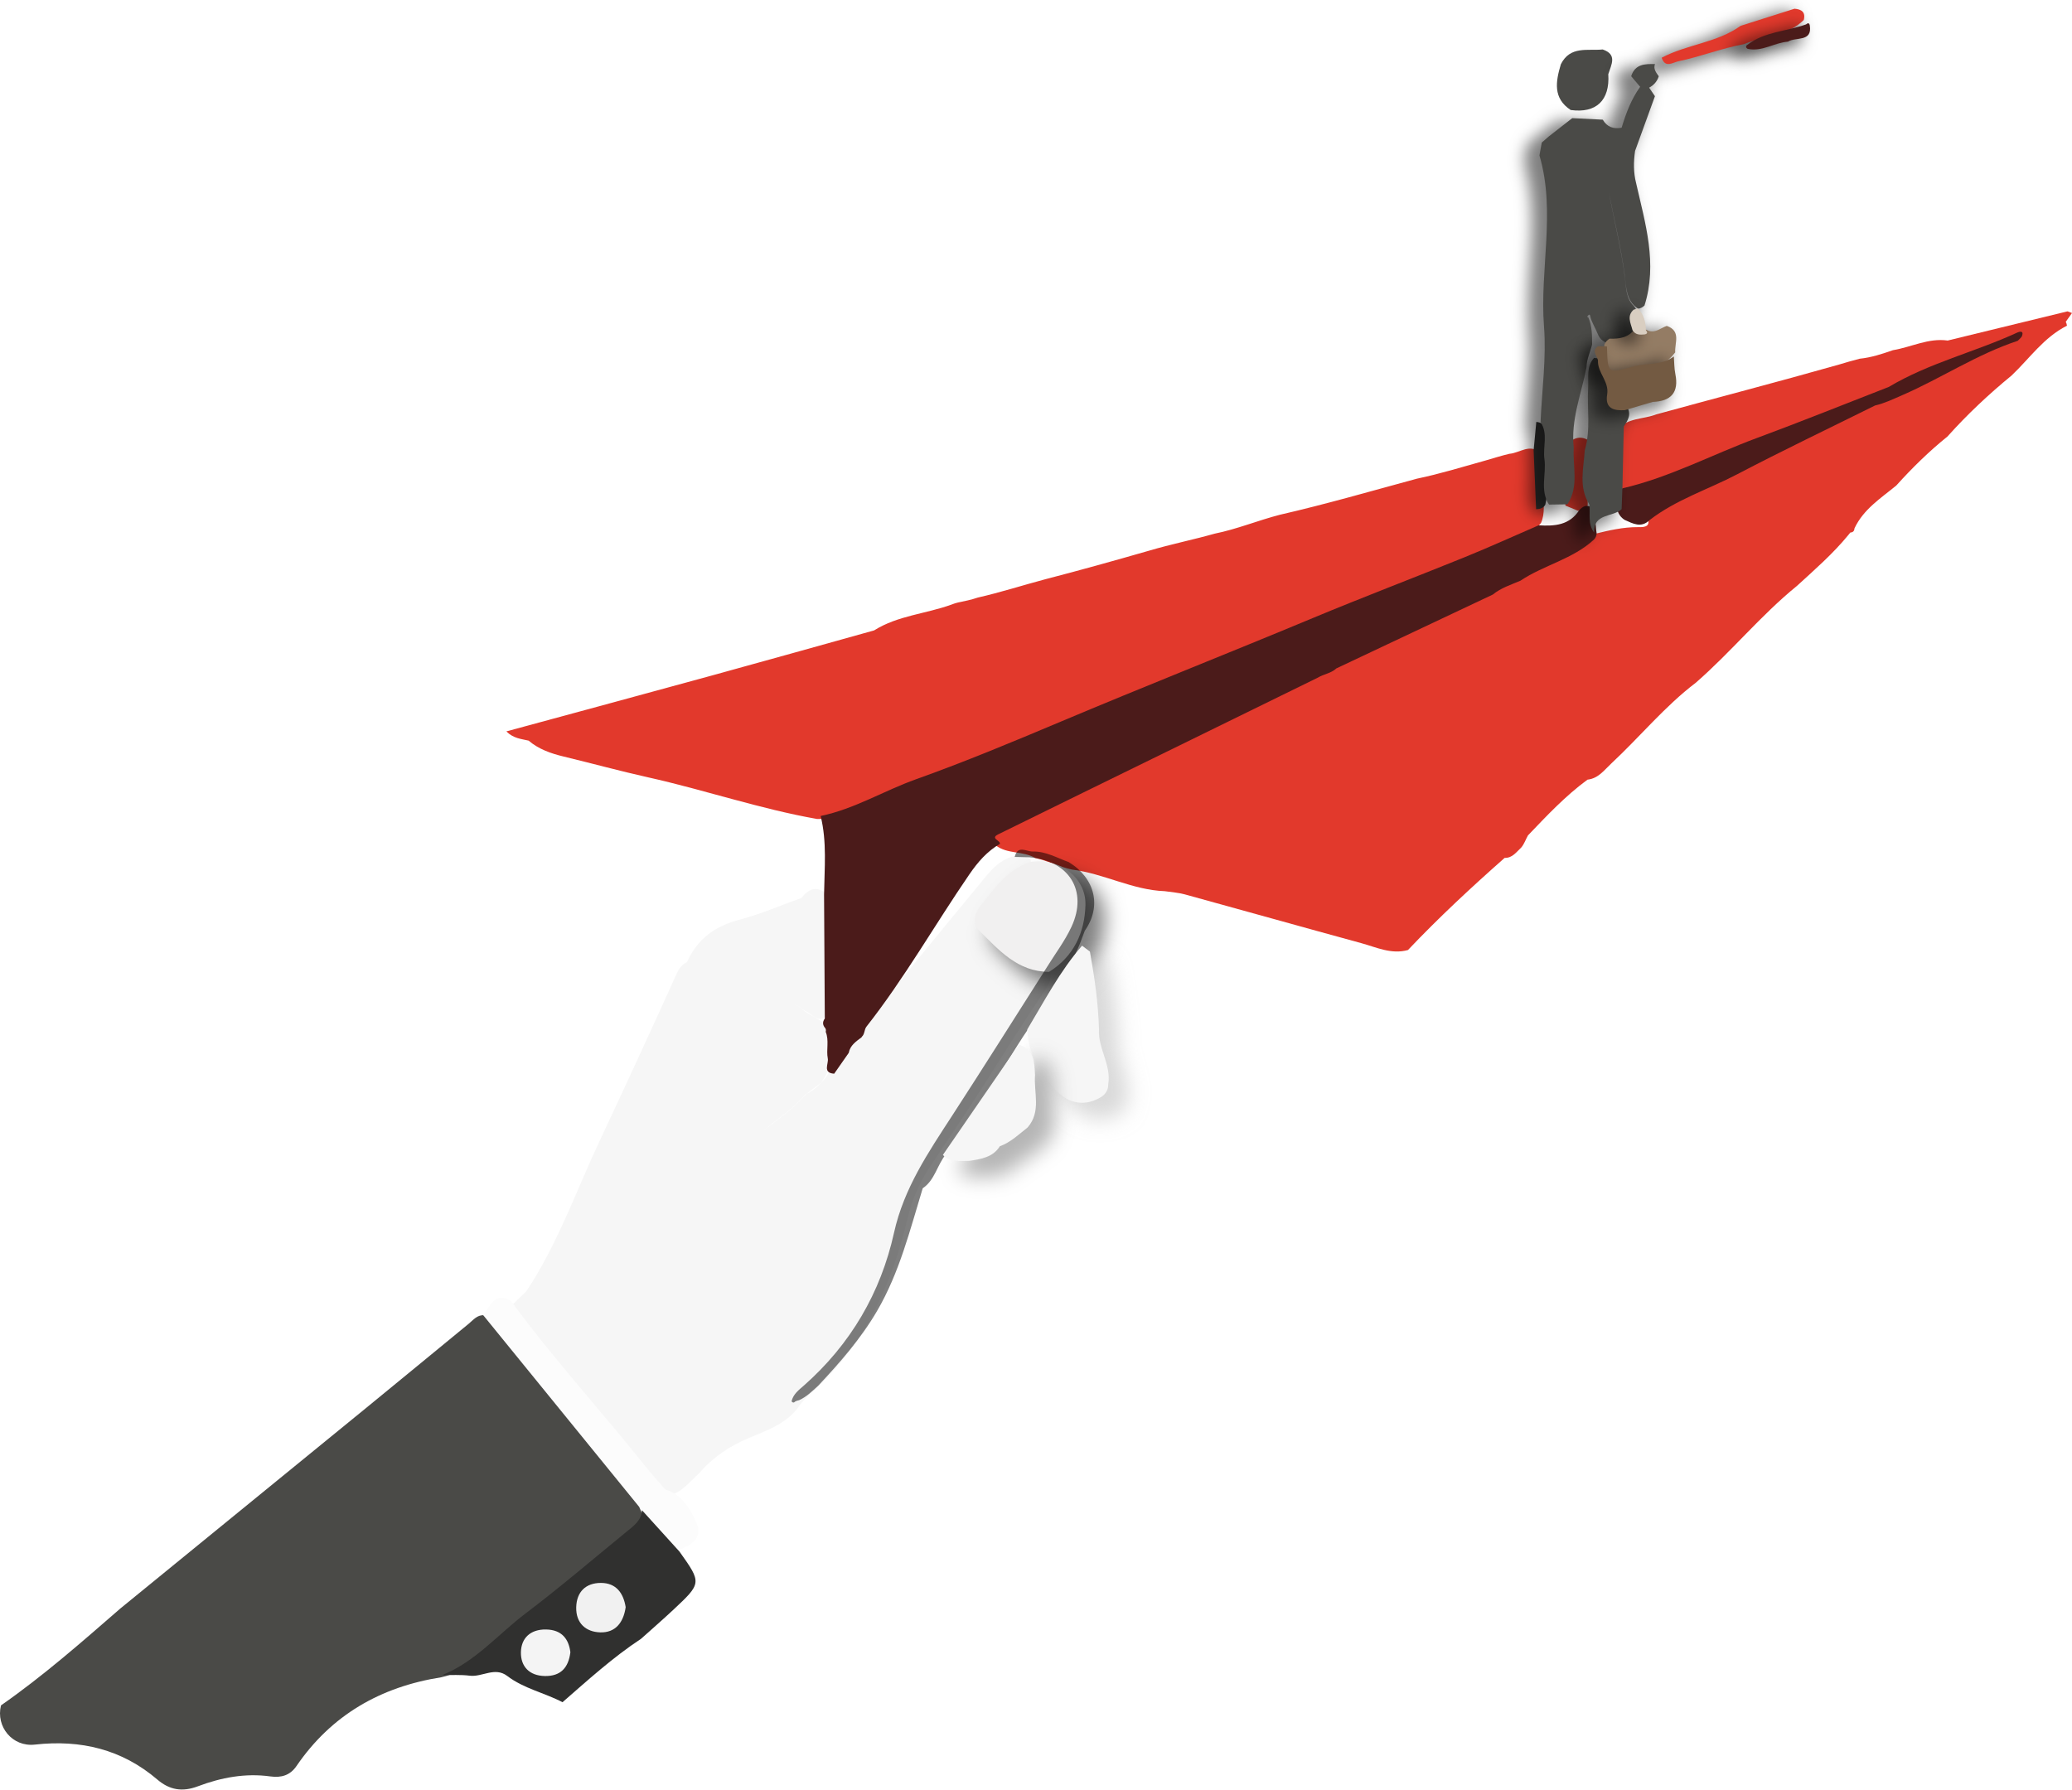
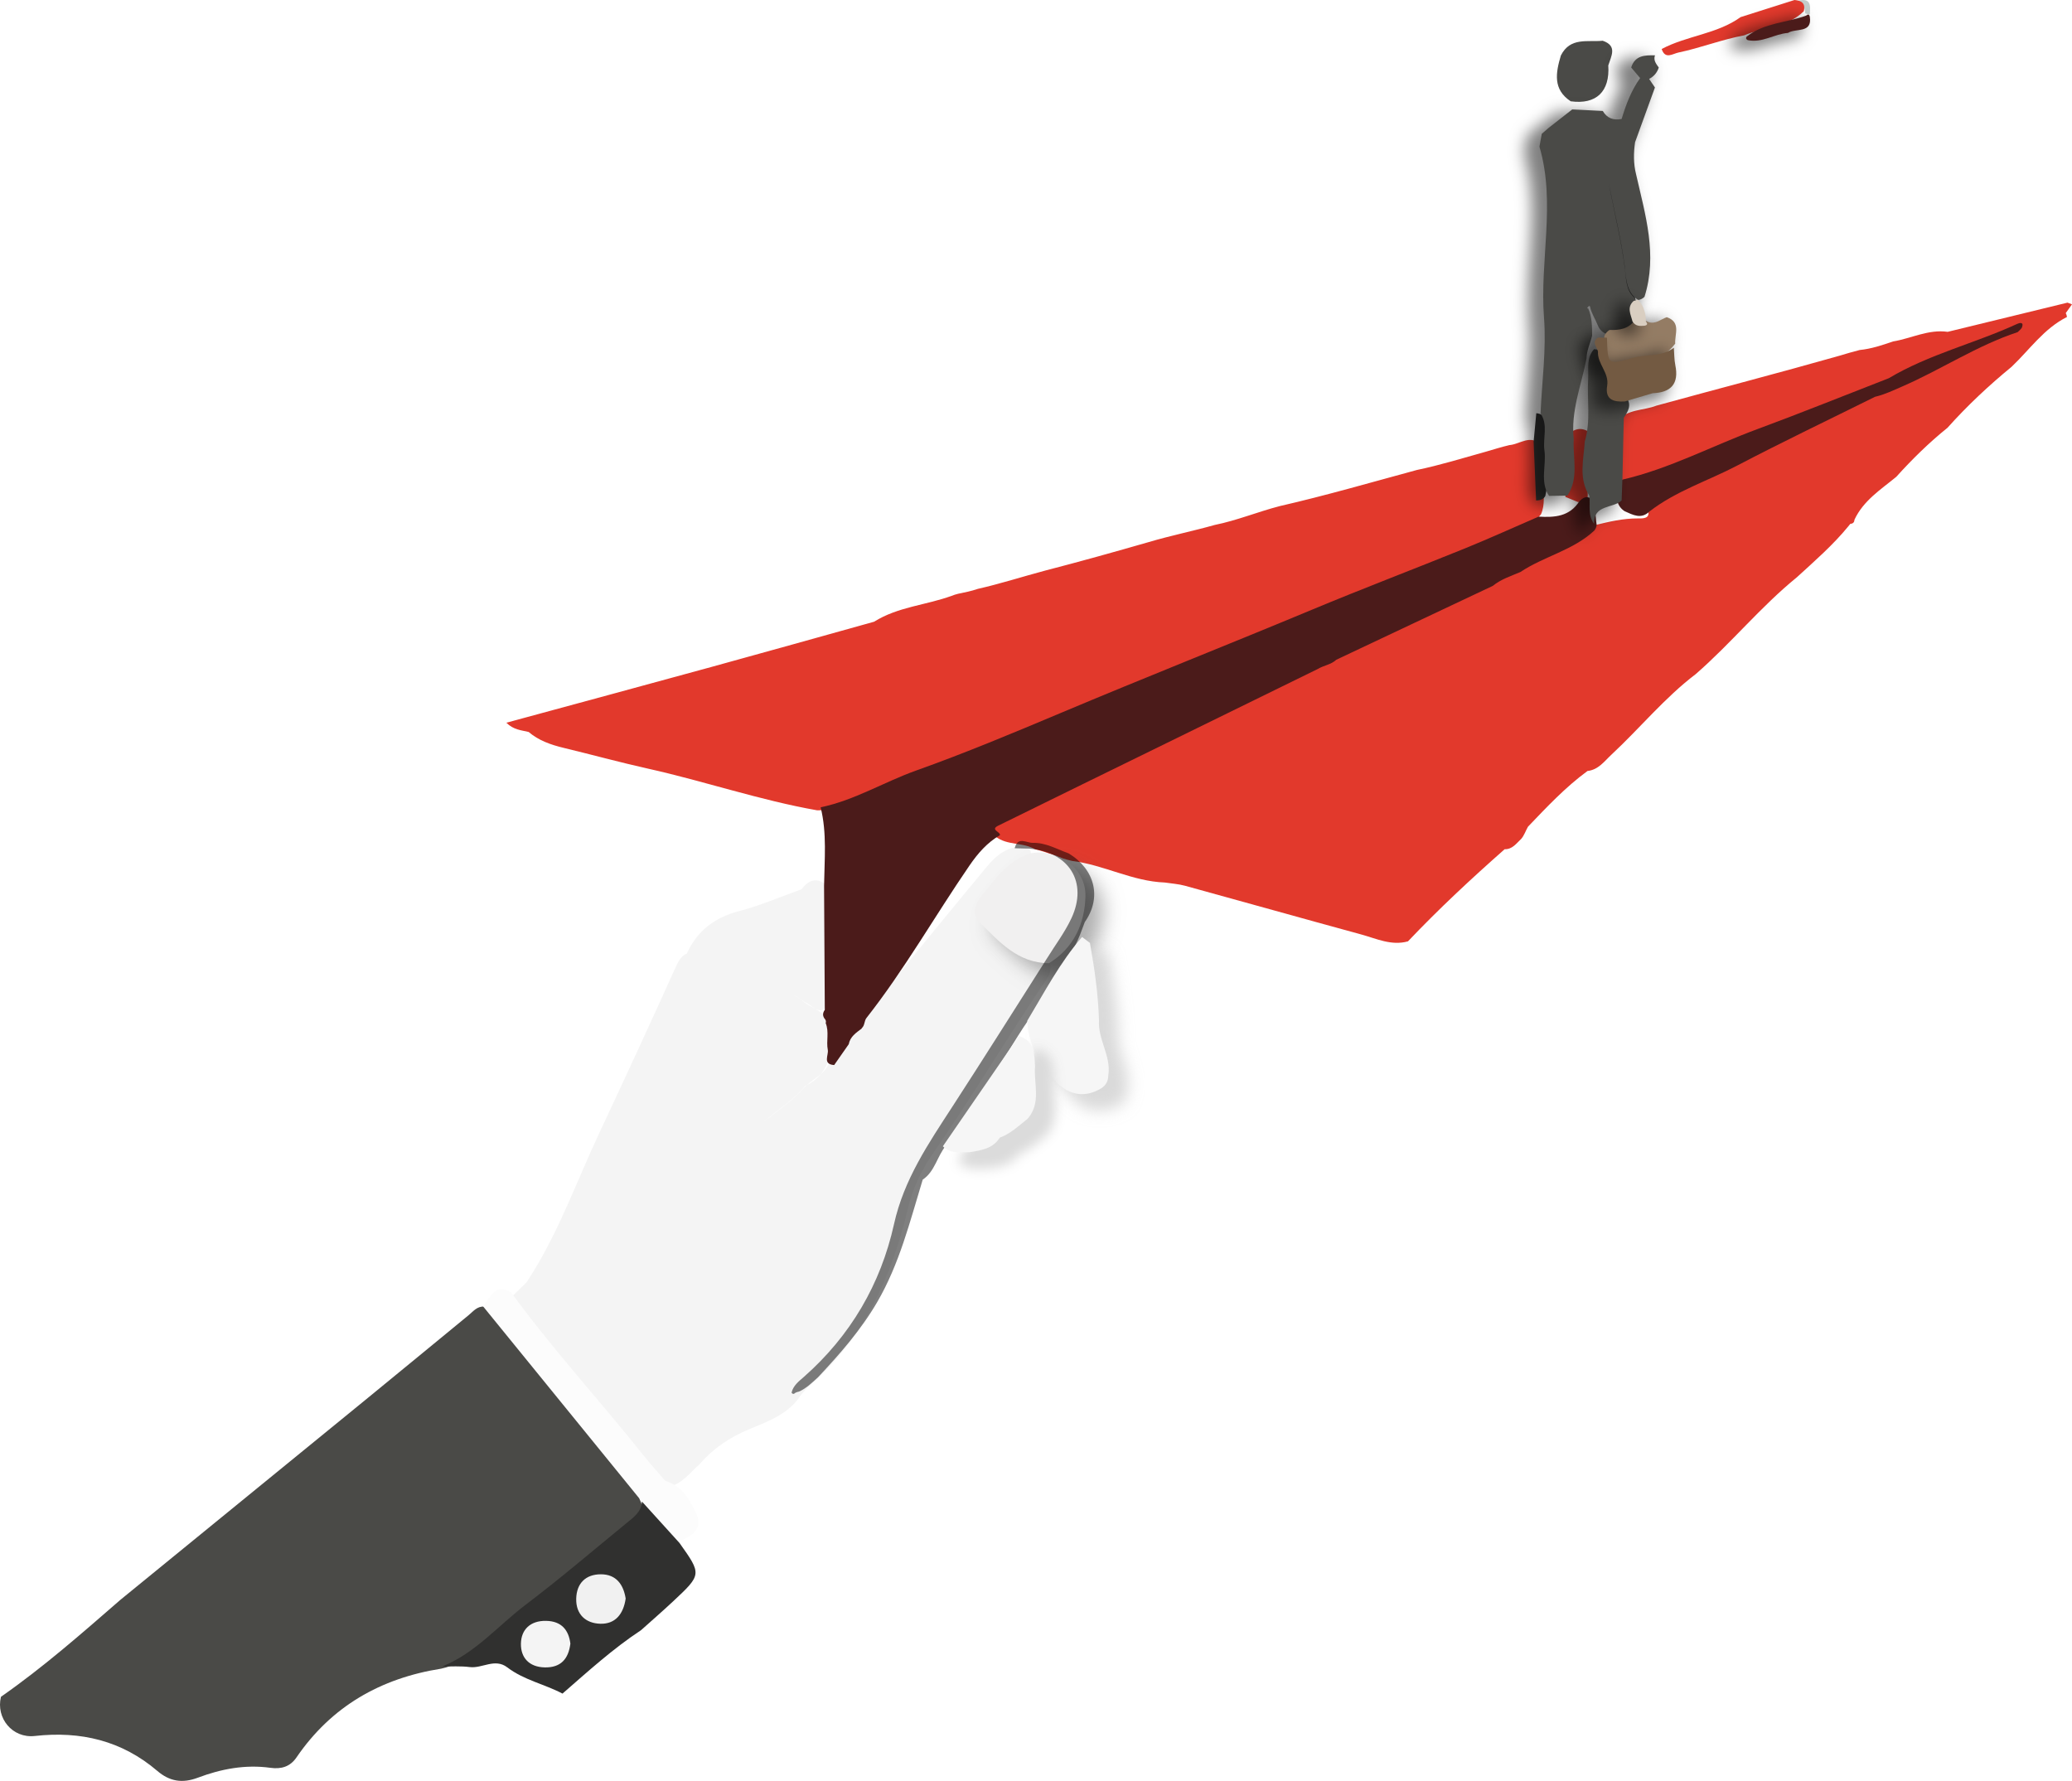
- <svg xmlns="http://www.w3.org/2000/svg" xmlns:xlink="http://www.w3.org/1999/xlink" width="712px" height="615px" viewBox="0 0 712 615" version="1.1">
+ <svg xmlns="http://www.w3.org/2000/svg" xmlns:xlink="http://www.w3.org/1999/xlink" width="712px" height="612px" viewBox="0 0 712 612" version="1.1">
  <defs>
-     <path d="M571,19.843 C579.653,15.22 589.987,14.743 598.135,8.878 C604.304,6.918 610.473,4.96 616.642,3 C619.049,3.187 620.516,4.145 619.831,6.867 C614.141,12.473 606.093,12.275 599.296,15.164 C591.638,16.58 584.365,19.467 576.756,21.055 C574.756,21.472 572.211,23.522 571,19.843" id="path-1" />
-     <filter x="-34.2%" y="-54.8%" width="151.5%" height="231.0%" filterUnits="objectBoundingBox" id="filter-2">
+     <path d="M620.614,5.378 C621.286,4.785 621.728,4.875 621.902,5.753 C622.824,11.57 617.021,9.595 614.406,11.312 C609.689,11.667 605.557,14.844 600.547,13.785 C600.084,13.508 599.915,13.214 600.04,12.902 C600.167,12.581 600.304,12.42 600.449,12.42 C606.268,7.85 613.932,7.821 620.614,5.378 Z" id="path-1" />
+     <filter x="-77.0%" y="-116.8%" width="215.7%" height="377.8%" filterUnits="objectBoundingBox" id="filter-2">
      <feMorphology radius="1" operator="dilate" in="SourceAlpha" result="shadowSpreadOuter1" />
      <feOffset dx="-4" dy="2" in="shadowSpreadOuter1" result="shadowOffsetOuter1" />
      <feGaussianBlur stdDeviation="2.5" in="shadowOffsetOuter1" result="shadowBlurOuter1" />
      <feColorMatrix values="0 0 0 0 0   0 0 0 0 0   0 0 0 0 0  0 0 0 0.5 0" type="matrix" in="shadowBlurOuter1" />
    </filter>
-     <path d="M600.449,15.42 C606.268,10.85 613.932,10.821 620.614,8.378 C621.286,7.785 621.728,7.875 621.902,8.753 C622.824,14.57 617.021,12.595 614.406,14.312 C609.689,14.667 605.557,17.844 600.547,16.785 C600.084,16.508 599.915,16.214 600.04,15.902 C600.167,15.581 600.304,15.42 600.449,15.42" id="path-3" />
-     <filter x="-77.0%" y="-116.8%" width="215.7%" height="377.8%" filterUnits="objectBoundingBox" id="filter-4">
+     <path d="M360.482,331 C349.707,330.989 343.193,323.486 336.454,316.759 C334.134,314.446 334.784,310.921 337.037,308.145 C341.922,302.126 346.342,295.58 354.33,293.18 C364.007,291.8 373.237,298.527 372.995,308.042 C372.754,317.43 368.997,325.736 360.482,331" id="path-3" />
+     <filter x="-19.7%" y="-22.4%" width="171.1%" height="171.1%" filterUnits="objectBoundingBox" id="filter-4">
+       <feOffset dx="6" dy="5" in="SourceAlpha" result="shadowOffsetOuter1" />
+       <feGaussianBlur stdDeviation="3.5" in="shadowOffsetOuter1" result="shadowBlurOuter1" />
+       <feColorMatrix values="0 0 0 0 0.373   0 0 0 0 0.373   0 0 0 0 0.373  0 0 0 0.5 0" type="matrix" in="shadowBlurOuter1" />
+     </filter>
+     <path d="M371.834,322 C372.736,322.678 373.636,323.356 374.538,324.036 C376.104,332.851 377.391,341.699 377.648,350.676 C377.222,357.261 381.932,362.944 380.833,369.65 C380.812,371.922 379.64,373.404 377.736,374.384 C371.887,377.568 366.515,375.774 362.531,371.391 C357.356,365.698 353.314,359.04 353,350.787 C358.922,340.947 364.25,330.7 371.834,322 Z" id="path-5" />
+     <filter x="-21.4%" y="-13.6%" width="185.7%" height="145.1%" filterUnits="objectBoundingBox" id="filter-6">
+       <feMorphology radius="0.5" operator="dilate" in="SourceAlpha" result="shadowSpreadOuter1" />
+       <feOffset dx="6" dy="5" in="shadowSpreadOuter1" result="shadowOffsetOuter1" />
+       <feGaussianBlur stdDeviation="2.5" in="shadowOffsetOuter1" result="shadowBlurOuter1" />
+       <feColorMatrix values="0 0 0 0 0.708   0 0 0 0 0.708   0 0 0 0 0.708  0 0 0 0.5 0" type="matrix" in="shadowBlurOuter1" />
+     </filter>
+     <path d="M350.099,356 C355.514,357.726 355.446,362.171 355.669,366.481 C355.193,372.514 357.866,378.965 353.151,384.442 C350.124,386.837 347.332,389.555 343.571,390.938 C341.18,394.764 337.122,395.321 333.094,395.952 C329.906,395.931 326.562,396.545 324,393.919 C332.7,381.279 341.399,368.639 350.099,356 Z" id="path-7" />
+     <filter x="-17.2%" y="-14.1%" width="168.7%" height="152.9%" filterUnits="objectBoundingBox" id="filter-8">
+       <feMorphology radius="0.5" operator="dilate" in="SourceAlpha" result="shadowSpreadOuter1" />
+       <feOffset dx="6" dy="5" in="shadowSpreadOuter1" result="shadowOffsetOuter1" />
+       <feGaussianBlur stdDeviation="2" in="shadowOffsetOuter1" result="shadowBlurOuter1" />
+       <feColorMatrix values="0 0 0 0 0.857   0 0 0 0 0.857   0 0 0 0 0.857  0 0 0 1 0" type="matrix" in="shadowBlurOuter1" />
+     </filter>
+     <path d="M547.761,120.001 C552.948,120.299 553.005,124.958 554.022,128.254 C555.053,131.588 555.926,134.693 558.971,136.692 C560.742,139.289 559.424,141.431 557.978,143.553 C557.827,150.37 557.675,157.188 557.526,164.004 C557.433,166.665 557.339,169.328 557.244,171.99 C554.209,174.808 547.572,173.288 547.769,180 C545.56,177.073 546.485,173.613 546.163,170.366 C542.361,164.429 544.193,158.011 544.57,151.713 C546.704,144.669 545.306,137.424 545.732,130.281 C545.941,126.763 545.045,123.011 547.761,120.001 Z M568.699,19.01 C568.076,20.746 569.121,21.953 570,23.21 C569.433,24.976 568.318,26.274 566.686,27.125 L568.686,30.062 L568.686,30.062 L565.272,39.462 L561.858,48.864 C561.327,52.559 561.286,56.24 562.204,59.889 C565.352,73.775 569.645,87.581 565.096,101.996 C564.496,102.606 563.752,102.975 562.909,103.098 C558.638,100.296 558.812,95.476 558.268,91.318 C557.02,81.766 554.65,72.472 552.857,63.048 C554.66,72.983 557.2,82.763 558.416,92.831 C558.799,95.999 558.754,99.648 561.482,102.185 C563.659,104.949 562.787,108.074 562.543,111.134 C560.731,115.365 557.225,115.701 553.357,115.22 C551.38,114.764 549.815,113.768 549.044,111.779 C548.216,109.649 546.864,107.732 546.399,105.43 C546.193,104.416 544.838,106.486 545.707,105.905 C547.086,108.909 547.092,112.12 547.107,115.341 C546.473,117.959 545.219,120.414 545.18,123.186 C543.407,132.382 539.715,141.257 540.789,150.914 C540.381,157.422 542.663,164.235 538.606,170.315 C536.501,170.345 534.396,170.377 532.292,170.409 C529.059,165.47 531.443,159.956 530.712,154.761 C530.116,150.547 532.072,146.06 529.377,142.071 C529.85,131.095 531.404,120.032 530.563,109.16 C529.045,89.569 534.692,69.824 529,50.404 L529.802,45.99 C530.596,45.299 531.389,44.608 532.183,43.918 C534.875,41.813 537.57,39.709 540.265,37.606 C543.764,37.779 547.262,37.954 550.759,38.128 C552.237,40.679 554.475,41.408 557.236,40.892 L557.236,40.892 C558.738,35.92 560.55,31.091 563.594,26.829 L563.595,26.83 C562.571,25.62 561.547,24.411 560.525,23.198 C561.838,18.993 565.245,18.952 568.699,19.01 Z" id="path-9" />
+     <filter x="-40.4%" y="-6.5%" width="160.7%" height="118.1%" filterUnits="objectBoundingBox" id="filter-10">
      <feMorphology radius="1" operator="dilate" in="SourceAlpha" result="shadowSpreadOuter1" />
      <feOffset dx="-4" dy="2" in="shadowSpreadOuter1" result="shadowOffsetOuter1" />
      <feGaussianBlur stdDeviation="2.5" in="shadowOffsetOuter1" result="shadowBlurOuter1" />
      <feColorMatrix values="0 0 0 0 0   0 0 0 0 0   0 0 0 0 0  0 0 0 0.5 0" type="matrix" in="shadowBlurOuter1" />
    </filter>
-     <path d="M360.482,334 C349.707,333.989 343.193,326.486 336.454,319.759 C334.134,317.446 334.784,313.921 337.037,311.145 C341.922,305.126 346.342,298.58 354.33,296.18 C364.007,294.8 373.237,301.527 372.995,311.042 C372.754,320.43 368.997,328.736 360.482,334" id="path-5" />
-     <filter x="-23.7%" y="-26.3%" width="178.9%" height="178.5%" filterUnits="objectBoundingBox" id="filter-6">
-       <feMorphology radius="0.5" operator="dilate" in="SourceAlpha" result="shadowSpreadOuter1" />
-       <feOffset dx="6" dy="5" in="shadowSpreadOuter1" result="shadowOffsetOuter1" />
-       <feGaussianBlur stdDeviation="3.5" in="shadowOffsetOuter1" result="shadowBlurOuter1" />
-       <feColorMatrix values="0 0 0 0 0   0 0 0 0 0   0 0 0 0 0  0 0 0 0.5 0" type="matrix" in="shadowBlurOuter1" />
-     </filter>
-     <path d="M371.834,325 C372.736,325.678 373.636,326.356 374.538,327.036 C376.104,335.851 377.391,344.699 377.648,353.676 C377.222,360.261 381.932,365.944 380.833,372.65 C380.812,374.922 379.64,376.404 377.736,377.384 C371.887,380.568 366.515,378.774 362.531,374.391 C357.356,368.698 353.314,362.04 353,353.787 C358.922,343.947 364.25,333.7 371.834,325 Z" id="path-7" />
-     <filter x="-32.1%" y="-19.2%" width="207.1%" height="156.2%" filterUnits="objectBoundingBox" id="filter-8">
-       <feMorphology radius="0.5" operator="dilate" in="SourceAlpha" result="shadowSpreadOuter1" />
-       <feOffset dx="6" dy="5" in="shadowSpreadOuter1" result="shadowOffsetOuter1" />
-       <feGaussianBlur stdDeviation="3.5" in="shadowOffsetOuter1" result="shadowBlurOuter1" />
-       <feColorMatrix values="0 0 0 0 0.708   0 0 0 0 0.708   0 0 0 0 0.708  0 0 0 0.5 0" type="matrix" in="shadowBlurOuter1" />
-     </filter>
-     <path d="M350.099,359 C355.514,360.726 355.446,365.171 355.669,369.481 C355.193,375.514 357.866,381.965 353.151,387.442 C350.124,389.837 347.332,392.555 343.571,393.938 C341.18,397.764 337.122,398.321 333.094,398.952 C329.906,398.931 326.562,399.545 324,396.919 C332.7,384.279 341.399,371.639 350.099,359 Z" id="path-9" />
-     <filter x="-29.0%" y="-25.4%" width="194.6%" height="175.4%" filterUnits="objectBoundingBox" id="filter-10">
-       <feMorphology radius="0.5" operator="dilate" in="SourceAlpha" result="shadowSpreadOuter1" />
-       <feOffset dx="6" dy="5" in="shadowSpreadOuter1" result="shadowOffsetOuter1" />
-       <feGaussianBlur stdDeviation="3.5" in="shadowOffsetOuter1" result="shadowBlurOuter1" />
-       <feColorMatrix values="0 0 0 0 0.71   0 0 0 0 0.71   0 0 0 0 0.71  0 0 0 1 0" type="matrix" in="shadowBlurOuter1" />
-     </filter>
-     <path d="M547.761,123.001 C552.948,123.299 553.005,127.958 554.022,131.254 C555.053,134.588 555.926,137.693 558.971,139.692 C560.742,142.289 559.424,144.431 557.978,146.553 C557.827,153.37 557.675,160.188 557.526,167.004 C557.433,169.665 557.339,172.328 557.244,174.99 C554.209,177.808 547.572,176.288 547.769,183 C545.56,180.073 546.485,176.613 546.163,173.366 C542.361,167.429 544.193,161.011 544.57,154.713 C546.704,147.669 545.306,140.424 545.732,133.281 C545.941,129.763 545.045,126.011 547.761,123.001 Z M568.699,22.01 C568.076,23.746 569.121,24.953 570,26.21 C569.433,27.976 568.318,29.274 566.686,30.125 L568.686,33.062 L568.686,33.062 L565.272,42.462 L561.858,51.864 C561.327,55.559 561.286,59.24 562.204,62.889 C565.352,76.775 569.645,90.581 565.096,104.996 C564.496,105.606 563.752,105.975 562.909,106.098 C558.638,103.296 558.812,98.476 558.268,94.318 C557.02,84.766 554.65,75.472 552.857,66.048 C554.66,75.983 557.2,85.763 558.416,95.831 C558.799,98.999 558.754,102.648 561.482,105.185 C563.659,107.949 562.787,111.074 562.543,114.134 C560.731,118.365 557.225,118.701 553.357,118.22 C551.38,117.764 549.815,116.768 549.044,114.779 C548.216,112.649 546.864,110.732 546.399,108.43 C546.193,107.416 544.838,109.486 545.707,108.905 C547.086,111.909 547.092,115.12 547.107,118.341 C546.473,120.959 545.219,123.414 545.18,126.186 C543.407,135.382 539.715,144.257 540.789,153.914 C540.381,160.422 542.663,167.235 538.606,173.315 C536.501,173.345 534.396,173.377 532.292,173.409 C529.059,168.47 531.443,162.956 530.712,157.761 C530.116,153.547 532.072,149.06 529.377,145.071 C529.85,134.095 531.404,123.032 530.563,112.16 C529.045,92.569 534.692,72.824 529,53.404 L529.802,48.99 C530.596,48.299 531.389,47.608 532.183,46.918 C534.875,44.813 537.57,42.709 540.265,40.606 C543.764,40.779 547.262,40.954 550.759,41.128 C552.237,43.679 554.475,44.408 557.236,43.892 L557.236,43.892 C558.738,38.92 560.55,34.091 563.594,29.829 L563.595,29.83 C562.571,28.62 561.547,27.411 560.525,26.198 C561.838,21.993 565.245,21.952 568.699,22.01 Z" id="path-11" />
-     <filter x="-40.4%" y="-6.5%" width="160.7%" height="118.1%" filterUnits="objectBoundingBox" id="filter-12">
+     <path d="M572.757,109 C577.747,110.74 575.434,114.834 575.644,118.115 C570.259,125.282 561.891,124.813 554.626,124.998 C549.863,125.119 551.074,119.186 551.312,115.388 C551.704,114.55 552.291,113.884 553.069,113.39 C556.472,113.501 559.663,113.058 561.823,109.95 C563.46,109.702 565.028,109.903 566.502,110.697 C568.948,111.485 570.709,109.699 572.757,109" id="path-11" />
+     <filter x="-65.9%" y="-66.2%" width="199.8%" height="256.8%" filterUnits="objectBoundingBox" id="filter-12">
      <feMorphology radius="1" operator="dilate" in="SourceAlpha" result="shadowSpreadOuter1" />
      <feOffset dx="-4" dy="2" in="shadowSpreadOuter1" result="shadowOffsetOuter1" />
      <feGaussianBlur stdDeviation="2.5" in="shadowOffsetOuter1" result="shadowBlurOuter1" />
      <feColorMatrix values="0 0 0 0 0   0 0 0 0 0   0 0 0 0 0  0 0 0 0.5 0" type="matrix" in="shadowBlurOuter1" />
    </filter>
-     <path d="M572.757,112 C577.747,113.74 575.434,117.834 575.644,121.115 C570.259,128.282 561.891,127.813 554.626,127.998 C549.863,128.119 551.074,122.186 551.312,118.388 C551.704,117.55 552.291,116.884 553.069,116.39 C556.472,116.501 559.663,116.058 561.823,112.95 C563.46,112.702 565.028,112.903 566.502,113.697 C568.948,114.485 570.709,112.699 572.757,112" id="path-13" />
-     <filter x="-65.9%" y="-66.2%" width="199.8%" height="256.8%" filterUnits="objectBoundingBox" id="filter-14">
+     <path d="M565.149,111.929 C563.549,112.079 561.974,112.146 560.976,110.463 C560.387,108.057 558.901,105.591 561.409,103.387 L561.384,103.418 C561.874,103.28 562.361,103.141 562.851,103 C564.878,105.072 565.523,107.679 565.586,110.514 C566.258,111.255 566.111,111.727 565.149,111.929" id="path-13" />
+     <filter x="-274.9%" y="-119.4%" width="516.8%" height="380.3%" filterUnits="objectBoundingBox" id="filter-14">
      <feMorphology radius="1" operator="dilate" in="SourceAlpha" result="shadowSpreadOuter1" />
      <feOffset dx="-4" dy="2" in="shadowSpreadOuter1" result="shadowOffsetOuter1" />
      <feGaussianBlur stdDeviation="2.5" in="shadowOffsetOuter1" result="shadowBlurOuter1" />
      <feColorMatrix values="0 0 0 0 0   0 0 0 0 0   0 0 0 0 0  0 0 0 0.5 0" type="matrix" in="shadowBlurOuter1" />
    </filter>
-     <path d="M565.149,114.929 C563.549,115.079 561.974,115.146 560.976,113.463 C560.387,111.057 558.901,108.591 561.409,106.387 L561.384,106.418 C561.874,106.28 562.361,106.141 562.851,106 C564.878,108.072 565.523,110.679 565.586,113.514 C566.258,114.255 566.111,114.727 565.149,114.929" id="path-15" />
-     <filter x="-274.9%" y="-119.4%" width="516.8%" height="380.3%" filterUnits="objectBoundingBox" id="filter-16">
-       <feMorphology radius="1" operator="dilate" in="SourceAlpha" result="shadowSpreadOuter1" />
-       <feOffset dx="-4" dy="2" in="shadowSpreadOuter1" result="shadowOffsetOuter1" />
-       <feGaussianBlur stdDeviation="2.5" in="shadowOffsetOuter1" result="shadowBlurOuter1" />
-       <feColorMatrix values="0 0 0 0 0   0 0 0 0 0   0 0 0 0 0  0 0 0 0.5 0" type="matrix" in="shadowBlurOuter1" />
-     </filter>
-     <path d="M549.142,119 C550.16,119.014 551.178,119.028 552.198,119.042 C552.485,128.657 552.408,128.367 561.342,125.917 C565.906,124.666 571.052,125.689 575.182,122.498 C575.337,124.496 575.294,126.535 575.686,128.484 C576.99,134.918 574.196,137.887 567.931,138.121 C564.742,139.069 561.55,140.014 558.358,140.96 C554.52,141.211 551.464,140.38 552.271,135.564 C553.021,131.09 548.874,128.075 549.108,123.822 C548.807,122.211 546.752,120.589 549.142,119" id="path-17" />
-     <filter x="-58.9%" y="-47.8%" width="189.3%" height="213.4%" filterUnits="objectBoundingBox" id="filter-18">
+     <path d="M549.142,116 C550.16,116.014 551.178,116.028 552.198,116.042 C552.485,125.657 552.408,125.367 561.342,122.917 C565.906,121.666 571.052,122.689 575.182,119.498 C575.337,121.496 575.294,123.535 575.686,125.484 C576.99,131.918 574.196,134.887 567.931,135.121 C564.742,136.069 561.55,137.014 558.358,137.96 C554.52,138.211 551.464,137.38 552.271,132.564 C553.021,128.09 548.874,125.075 549.108,120.822 C548.807,119.211 546.752,117.589 549.142,116" id="path-15" />
+     <filter x="-58.9%" y="-47.8%" width="189.3%" height="213.4%" filterUnits="objectBoundingBox" id="filter-16">
      <feMorphology radius="1" operator="dilate" in="SourceAlpha" result="shadowSpreadOuter1" />
      <feOffset dx="-4" dy="2" in="shadowSpreadOuter1" result="shadowOffsetOuter1" />
      <feGaussianBlur stdDeviation="2.5" in="shadowOffsetOuter1" result="shadowBlurOuter1" />
      <feColorMatrix values="0 0 0 0 0   0 0 0 0 0   0 0 0 0 0  0 0 0 0.5 0" type="matrix" in="shadowBlurOuter1" />
    </filter>
  </defs>
  <g id="Final-Website" stroke="none" stroke-width="1" fill="none" fill-rule="evenodd">
-     <path d="M176.145,448.334 C177.73,446.793 179.315,445.254 180.9,443.713 C191.587,427.622 197.934,409.373 206.081,392.027 C214.8,373.463 223.392,354.838 231.833,336.141 C232.801,333.997 233.683,331.728 236.05,330.65 C239.631,322.703 245.724,318.247 254.129,316.06 C261.37,314.171 268.317,311.134 275.394,308.605 C277.9,305.379 280.715,304.269 284.145,307.292 C287.016,320.72 285.921,334.225 284.875,347.724 C281.881,352.896 279.283,348.455 276.557,347.36 C275.305,346.54 274.156,345.522 272.747,344.922 C273.657,345.394 274.504,345.969 275.358,346.545 C278.078,349.134 282.091,349.935 284.334,353.183 C284.689,353.916 284.922,354.678 285.068,355.475 C286.253,364.051 285.55,371.852 276.62,376.23 C272.84,380.868 267.788,384.032 262.259,388.613 C267.832,384.287 272.604,381.003 276.439,376.606 C279.335,373.785 283.425,372.184 285.032,368.045 C286.401,365.274 288.731,363.181 290.233,360.501 C291.445,358.803 292.946,357.356 294.236,355.717 C294.646,355.121 295.086,354.559 295.522,353.984 C309.103,337.355 322.655,320.706 336.34,304.17 C339.917,299.848 343.372,294.826 349.75,294.006 C351.309,293.957 352.79,294.197 354.049,295.22 C355.193,298.713 352.067,299.035 350.273,299.971 C345.154,302.639 342.33,307.428 339.108,311.808 C336.079,315.928 338.382,319.14 341.472,322.023 C347.071,327.252 353.72,330.705 360.701,333.615 C361.833,337.196 359.506,339.678 357.804,342.225 C345.25,361.029 333.644,380.46 320.813,399.08 C316.762,404.958 313.657,411.204 311.98,418.301 C306.417,441.834 296.682,463.111 278.095,479.353 C276.519,480.73 275.145,482.347 273.976,484.11 C269.688,489.482 263.335,491.663 257.433,494.149 C250.759,496.959 245.059,500.714 240.39,506.19 C236.981,509.146 234.304,513.163 229.409,514 C221.271,509.633 217.092,501.394 211.367,494.751 C200.762,482.446 190.414,469.899 180.22,457.236 C178.157,454.67 175.324,452.308 176.145,448.334" id="Fill-132-Copy" fill="#F6F6F6" />
-     <path d="M41.254,552.874 C41.826,552.406 42.399,551.938 42.971,551.47 C70.514,528.996 98.066,506.532 125.596,484.044 C137.432,474.373 149.221,464.649 161.035,454.952 C162.63,453.641 163.949,451.83 166.38,452.013 C172.619,454.469 175.67,460.312 179.556,464.989 C191.767,479.681 204.07,494.296 216.4,508.887 C218.764,511.684 221.184,514.471 221.994,518.201 C222.157,522.452 219.148,524.693 216.282,527.011 C198.763,541.187 181.372,555.521 164.011,569.887 C160.292,572.964 156.402,575.416 151.641,576.425 C130.759,579.718 113.87,589.403 101.877,606.937 C99.685,610.143 96.656,611.021 92.901,610.501 C84.297,609.307 75.956,610.888 67.999,613.895 C62.62,615.929 58.247,615.154 54.071,611.58 C41.892,601.169 27.741,597.797 11.954,599.566 C4.283,600.425 -1.471,593.442 0.333,586.095 C14.792,576.015 27.995,564.408 41.254,552.874" id="Fill-134-Copy" fill="#4A4A47" />
-     <path d="M710.451,107 C710.967,107.192 711.484,107.385 712,107.577 L710.927,109.084 L710.927,109.084 L709.855,110.591 L709.855,110.591 C710.075,111.014 710.213,111.462 710.27,111.934 C702.341,115.905 697.421,123.194 691.221,129.071 C683.365,135.51 675.98,142.442 669.209,150.013 C662.854,155.127 657.06,160.821 651.606,166.87 C646.282,171.242 640.332,175.011 637.261,181.567 C637.215,182.431 636.784,182.911 635.968,183.005 L635.825,183.016 L635.125,183.885 C629.863,190.31 623.609,195.751 617.501,201.339 C605,211.5 594.842,224.089 582.716,234.641 C572.013,242.774 563.54,253.22 553.763,262.313 C551.301,264.602 549.274,267.539 545.511,267.944 C537.918,273.511 531.52,280.344 525.056,287.104 C524.246,288.5 523.789,290.09 522.691,291.326 C521.035,292.856 519.69,294.899 517.038,294.834 C505.558,304.966 494.354,315.382 483.819,326.494 C478.11,328.083 472.974,325.549 467.739,324.12 C447.535,318.611 427.381,312.926 407.187,307.384 C404.948,306.768 402.576,306.631 400.265,306.273 C389.148,305.879 379.274,300.189 368.381,298.853 C364.05,297.913 360.091,295.811 355.753,294.883 C351.568,292.368 346.147,293.628 342.153,290.508 C337.418,286.292 340.839,284.62 344.478,282.801 C365.127,272.471 385.747,262.081 406.691,252.36 C421.686,245.401 436.061,237.169 451.377,230.887 C453.946,230.209 456.416,229.302 458.581,227.696 C475.991,218.751 493.415,209.839 511.511,202.326 C515.071,201.257 518.422,199.785 521.238,197.281 C529.913,192.288 539.058,188.202 547.886,183.498 C552.826,182.298 557.768,181.112 562.896,181.156 C565.532,181.261 567.457,180.796 565.892,177.463 C567.065,174.02 570.305,173.059 573.086,171.739 C596.625,160.567 619.82,148.68 643.496,137.791 C652.933,133.55 662.262,129.087 671.523,124.489 C663.744,127.597 655.989,130.774 648.441,134.439 C621.782,145.616 594.771,155.9 567.899,166.526 C564.025,168.059 559.759,171.178 555.655,166.605 C553.908,160.268 553.784,153.941 555.762,147.628 C559.308,143.505 564.724,144.149 569.199,142.392 C590.126,136.642 611.142,131.201 632.019,125.265 C634.337,124.54 636.687,123.904 639.036,123.279 C642.999,122.888 646.746,121.637 650.482,120.343 C656.761,119.314 662.652,116.09 669.278,117.033 C683.003,113.689 696.728,110.345 710.451,107 Z M529.486,155.83 C531.453,161.997 530.172,168.336 530.495,174.589 C530.468,176.355 530.265,178.093 529.535,179.726 C523.753,187.034 514.632,188.352 506.801,191.63 C475.948,204.543 444.708,216.533 413.701,229.091 C372.211,245.894 330.583,262.363 289.227,279.497 C286.535,280.613 283.789,281.523 280.812,281.467 C261.126,277.999 242.198,271.493 222.726,267.152 C212.99,264.981 203.361,262.333 193.662,259.995 C189.274,258.939 185.13,257.492 181.644,254.532 C179.121,253.935 176.421,253.793 174,251.36 C197.632,244.938 220.95,238.648 244.24,232.257 C262.967,227.119 281.659,221.859 300.365,216.652 C308.509,211.525 318.19,210.971 326.98,207.769 C327.704,207.469 328.453,207.245 329.21,207.056 C331.49,206.588 333.775,206.135 335.986,205.37 C343.779,203.603 351.382,201.147 359.097,199.095 C371.034,196.005 382.905,192.69 394.75,189.281 C402.236,187.059 409.899,185.515 417.413,183.399 C425.041,181.857 432.25,178.865 439.764,176.918 C455.602,173.29 471.198,168.756 486.868,164.511 C494.832,162.863 502.592,160.443 510.416,158.273 C513.167,157.49 515.888,156.607 518.678,155.956 C522.276,155.692 525.841,152.167 529.486,155.83 Z M545.921,151.362 C546.585,152.532 546.67,153.691 545.85,154.833 C545.756,161.155 545.664,167.477 545.569,173.799 C544.493,174.387 543.416,174.976 542.339,175.566 C540.863,174.96 539.389,174.354 537.913,173.749 C537.984,166.832 538.057,159.917 538.13,153.001 C540.356,150.71 542.803,149.453 545.921,151.362 Z" id="Combined-Shape-Copy-8" fill="#E2392C" />
-     <path d="M219.638,517.86 C201.759,495.886 183.881,473.91 166,451.932 C168.542,448.927 169.979,443.615 175.68,447.198 C189.987,466.814 206.428,484.663 221.53,503.62 C223.792,506.461 226.25,509.142 228.616,511.897 C234.412,513.575 237.28,518.761 239.344,523.376 C241.786,528.837 236.958,531.426 232.319,533 C225.944,529.794 222.258,524.283 219.638,517.86" id="Fill-146-Copy" fill="#FCFCFC" />
-     <g id="Fill-198-Copy">
-       <use fill="black" fill-opacity="1" filter="url(#filter-2)" xlink:href="#path-1" />
-       <use fill="#E2392C" fill-rule="evenodd" xlink:href="#path-1" />
-     </g>
-     <g id="Fill-200-Copy">
-       <use fill="black" fill-opacity="1" filter="url(#filter-4)" xlink:href="#path-3" />
-       <use fill="#4B1B1A" fill-rule="evenodd" xlink:href="#path-3" />
-     </g>
-     <path d="M550.734,17 C555.865,18.748 553.671,22.257 552.651,25.483 C553.253,34.49 548.527,39.007 539.74,37.811 C533.539,33.725 534.607,27.983 536.353,22.088 C539.57,15.66 545.551,17.527 550.734,17" id="Fill-306-Copy" fill="#4A4A47" />
-     <path d="M546.714,174.344 C548.591,177.066 548.113,180.295 548.656,183.308 C548.605,184.101 548.322,184.798 547.782,185.388 C540.49,192.165 530.532,194.167 522.469,199.564 C519.211,200.964 515.787,202.029 512.978,204.326 C495.052,212.79 477.124,221.255 459.198,229.718 C457.406,231.413 454.887,231.646 452.864,232.876 C435.513,241.38 418.163,249.886 400.809,258.389 L371.911,272.54 C362.28,277.259 352.651,281.984 343.031,286.728 C340.106,288.17 343.889,288.828 343.588,290.019 C339.193,292.587 336.023,296.237 333.129,300.454 C321.21,317.819 310.804,336.211 297.755,352.806 C296.929,353.856 297.2,355.39 296.132,356.313 L296.102,356.46 C294.193,357.898 292.146,359.223 291.652,361.837 C289.984,364.224 288.317,366.611 286.649,369 C282.559,368.726 284.805,365.571 284.454,363.772 C283.867,360.775 284.975,357.59 283.733,354.596 C283.877,354.16 283.829,353.746 283.589,353.355 C282.65,352.293 282.576,351.188 283.426,350.037 C283.34,335.817 283.258,321.598 283.172,307.376 C283.301,298.368 284.206,289.331 282,280.429 C293.619,278.024 303.747,271.737 314.795,267.798 C331.571,261.816 348.057,254.931 364.442,248.031 C393.181,235.926 422.179,224.47 450.956,212.47 C468.376,205.207 486.03,198.51 503.516,191.407 C511.989,187.964 520.318,184.171 528.711,180.536 C534.17,180.864 539.385,180.544 542.721,175.23 C543.879,174.157 545.077,173.246 546.714,174.344 Z M693.233,114.273 C693.823,114 695.505,113.491 694.852,115.389 C694.617,116.066 693.856,116.559 693.334,117.134 C679.394,121.728 667.145,129.944 653.769,135.766 C650.65,137.122 647.638,138.584 644.324,139.354 C644.324,139.354 644.323,139.355 644.323,139.355 C628.511,147.207 612.574,154.812 596.939,162.999 C586.907,168.252 575.927,171.705 566.832,178.748 C563.935,181.574 561.092,179.925 558.232,178.653 C557.038,177.871 556.24,176.793 555.802,175.438 C555.237,172.64 554.993,169.911 557.531,167.821 C573.711,164.069 588.36,156.209 603.809,150.494 C618.976,144.884 633.979,138.829 649.055,132.969 C662.917,124.697 678.706,120.98 693.233,114.273 Z" id="Combined-Shape-Copy-9" fill="#4B1B1A" />
-     <g id="Fill-340-Copy">
-       <use fill="black" fill-opacity="1" filter="url(#filter-6)" xlink:href="#path-5" />
-       <use fill="#F1F0F0" fill-rule="evenodd" xlink:href="#path-5" />
-     </g>
-     <path d="M359.716,332.436 C362.578,327.799 365.926,323.392 368.204,318.481 C373.922,306.153 367.342,295.681 353.587,294.618 C351.953,294.577 350.319,294.537 348.685,294.496 C349.7,290.29 352.658,292.681 354.9,292.641 C359.397,292.537 363.197,294.833 367.246,296.272 C376.354,301.839 378.626,311.518 372.78,319.842 C372.214,321.343 371.648,322.844 371.081,324.346 C366.754,335.036 359.294,343.796 353.4,353.521 C352.132,355.301 350.982,357.165 349.795,359.004 C341.942,371.825 333.297,384.111 325.066,396.68 C322.013,400.309 321.296,405.563 317.073,408.377 C312.686,422.761 309.075,437.393 301.365,450.576 C295.786,460.12 288.617,468.265 281.152,476.237 C279.105,478.09 277.146,480.063 274.571,481.209 C274.11,481.287 273.672,481.434 273.259,481.652 C272.822,482.141 272.402,482.103 272,481.609 C272.563,479.103 274.553,477.655 276.28,476.131 C292.263,462.022 302.639,444.293 307.208,423.671 C310.615,408.302 319.007,396.027 327.232,383.353 C338.192,366.469 348.9,349.416 359.716,332.436" id="Fill-342-Copy" fill-opacity="0.5" fill="#000000" />
-     <path d="M233.493,533.238 C241.167,544.03 241.187,544.052 231.229,553.362 C227.647,556.712 223.935,559.927 220.283,563.202 C210.575,569.609 202.014,577.403 193.291,585 C187.092,581.738 179.989,580.329 174.32,575.989 C170.043,572.718 165.73,576.422 161.409,575.883 C158.313,575.496 155.139,575.711 152,575.656 C163.409,571.051 171.187,561.608 180.662,554.443 C192.516,545.48 203.81,535.796 215.318,526.388 C217.733,524.415 220.419,522.566 220.594,519 L233.493,533.238 Z" id="Fill-362-Copy" fill="#30302F" />
-     <path d="M531.012,173.449 C530.328,174.653 529.16,174.957 527.852,175 C527.569,168.252 527.285,161.505 527,154.762 C527.307,151.512 527.613,148.257 527.92,145 C531.334,145.322 531.445,148.059 531.525,150.206 C531.811,157.955 532.662,165.734 531.012,173.449" id="Fill-374-Copy" fill="#30302F" />
-     <g id="Fill-396-Copy">
-       <use fill="black" fill-opacity="1" filter="url(#filter-8)" xlink:href="#path-7" />
-       <use fill="#F6F6F6" fill-rule="evenodd" xlink:href="#path-7" />
-     </g>
-     <g id="Fill-398-Copy">
-       <use fill="black" fill-opacity="1" filter="url(#filter-10)" xlink:href="#path-9" />
-       <use fill="#F6F6F6" fill-rule="evenodd" xlink:href="#path-9" />
-     </g>
-     <g id="Combined-Shape-Copy-10">
-       <use fill="black" fill-opacity="1" filter="url(#filter-12)" xlink:href="#path-11" />
-       <use fill="#4A4A47" fill-rule="evenodd" xlink:href="#path-11" />
-     </g>
-     <path d="M215,552.333 C214.238,557.683 211.426,561.147 206.271,560.995 C201.3,560.852 197.874,557.823 198.004,552.381 C198.131,547.064 201.292,544.003 206.477,544 C211.792,543.998 214.251,547.58 215,552.333" id="Fill-490-Copy" fill="#F1F1F1" />
-     <path d="M196,567.83 C195.339,573.181 192.638,576.079 187.263,575.998 C181.811,575.916 178.913,572.62 179.002,567.827 C179.093,562.988 182.246,559.91 187.634,560.002 C193.067,560.091 195.443,563.294 196,567.83" id="Fill-492-Copy" fill="#F4F4F4" />
-     <g id="Fill-502-Copy">
-       <use fill="black" fill-opacity="1" filter="url(#filter-14)" xlink:href="#path-13" />
-       <use fill="#947C64" fill-rule="evenodd" xlink:href="#path-13" />
-     </g>
-     <g id="Fill-510-Copy">
-       <use fill="black" fill-opacity="1" filter="url(#filter-16)" xlink:href="#path-15" />
-       <use fill="#D9CEC1" fill-rule="evenodd" xlink:href="#path-15" />
-     </g>
-     <g id="Fill-516-Copy">
-       <use fill="black" fill-opacity="1" filter="url(#filter-18)" xlink:href="#path-17" />
-       <use fill="#735A42" fill-rule="evenodd" xlink:href="#path-17" />
+     <g id="Group-4-Copy-2">
+       <path d="M621.903,5 C621.36,4.914 620.838,4.772 620.336,4.575 C620.362,2.51 619.346,1.077 617,0.448 C622.581,-1.204 622.083,2.027 621.903,5" id="Fill-204" fill="#C3CDCB" />
+       <path d="M256,332.16 C258.652,331.525 260.005,332.844 261,334.992 C259.051,335.053 257.23,334.821 256,332.16" id="Fill-358" fill="#E5C5AB" />
+       <path d="M562,102.967 C558.665,102.607 558.258,99.591 557.786,97.215 C555.458,85.498 553.316,73.739 551.306,61.957 C550.999,60.161 550.312,57.802 553.065,56 C556.074,71.873 559.023,87.436 561.974,103 L562,102.967 Z" id="Fill-506" fill="#30302F" />
+       <path d="M176.145,445.334 C177.73,443.793 179.315,442.254 180.9,440.713 C191.587,424.622 197.934,406.373 206.081,389.027 C214.8,370.463 223.392,351.838 231.833,333.141 C232.801,330.997 233.683,328.728 236.05,327.65 C239.631,319.703 245.724,315.247 254.129,313.06 C261.37,311.171 268.317,308.134 275.394,305.605 C277.9,302.379 280.715,301.269 284.145,304.292 C287.016,317.72 285.921,331.225 284.875,344.724 C281.881,349.896 279.283,345.455 276.557,344.36 C275.305,343.54 274.156,342.522 272.747,341.922 C273.657,342.394 274.504,342.969 275.358,343.545 C278.078,346.134 282.091,346.935 284.334,350.183 C284.689,350.916 284.922,351.678 285.068,352.475 C286.253,361.051 285.55,368.852 276.62,373.23 C272.84,377.868 267.788,381.032 262.259,385.613 C267.832,381.287 272.604,378.003 276.439,373.606 C279.335,370.785 283.425,369.184 285.032,365.045 C286.401,362.274 288.731,360.181 290.233,357.501 C291.445,355.803 292.946,354.356 294.236,352.717 C294.646,352.121 295.086,351.559 295.522,350.984 C309.103,334.355 322.655,317.706 336.34,301.17 C339.917,296.848 343.372,291.826 349.75,291.006 C351.309,290.957 352.79,291.197 354.049,292.22 C355.193,295.713 352.067,296.035 350.273,296.971 C345.154,299.639 342.33,304.428 339.108,308.808 C336.079,312.928 338.382,316.14 341.472,319.023 C347.071,324.252 353.72,327.705 360.701,330.615 C361.833,334.196 359.506,336.678 357.804,339.225 C345.25,358.029 333.644,377.46 320.813,396.08 C316.762,401.958 313.657,408.204 311.98,415.301 C306.417,438.834 296.682,460.111 278.095,476.353 C276.519,477.73 275.145,479.347 273.976,481.11 C269.688,486.482 263.335,488.663 257.433,491.149 C250.759,493.959 245.059,497.714 240.39,503.19 C236.981,506.146 234.304,510.163 229.409,511 C221.271,506.633 217.092,498.394 211.367,491.751 C200.762,479.446 190.414,466.899 180.22,454.236 C178.157,451.67 175.324,449.308 176.145,445.334" id="Fill-132" fill="#F4F4F4" />
+       <path d="M41.254,549.874 C41.826,549.406 42.399,548.938 42.971,548.47 C70.514,525.996 98.066,503.532 125.596,481.044 C137.432,471.373 149.221,461.649 161.035,451.952 C162.63,450.641 163.949,448.83 166.38,449.013 C172.619,451.469 175.67,457.312 179.556,461.989 C191.767,476.681 204.07,491.296 216.4,505.887 C218.764,508.684 221.184,511.471 221.994,515.201 C222.157,519.452 219.148,521.693 216.282,524.011 C198.763,538.187 181.372,552.521 164.011,566.887 C160.292,569.964 156.402,572.416 151.641,573.425 C130.759,576.718 113.87,586.403 101.877,603.937 C99.685,607.143 96.656,608.021 92.901,607.501 C84.297,606.307 75.956,607.888 67.999,610.895 C62.62,612.929 58.247,612.154 54.071,608.58 C41.892,598.169 27.741,594.797 11.954,596.566 C4.283,597.425 -1.471,590.442 0.333,583.095 C14.792,573.015 27.995,561.408 41.254,549.874" id="Fill-134" fill="#4A4A47" />
+       <path d="M710.451,104 C710.967,104.192 711.484,104.385 712,104.577 L710.927,106.084 L710.927,106.084 L709.855,107.591 L709.855,107.591 C710.075,108.014 710.213,108.462 710.27,108.934 C702.341,112.905 697.421,120.194 691.221,126.071 C683.365,132.51 675.98,139.442 669.209,147.013 C662.854,152.127 657.06,157.821 651.606,163.87 C646.282,168.242 640.332,172.011 637.261,178.567 C637.215,179.431 636.784,179.911 635.968,180.005 L635.825,180.016 L635.125,180.885 C629.863,187.31 623.609,192.751 617.501,198.339 C605,208.5 594.842,221.089 582.716,231.641 C572.013,239.774 563.54,250.22 553.763,259.313 C551.301,261.602 549.274,264.539 545.511,264.944 C537.918,270.511 531.52,277.344 525.056,284.104 C524.246,285.5 523.789,287.09 522.691,288.326 C521.035,289.856 519.69,291.899 517.038,291.834 C505.558,301.966 494.354,312.382 483.819,323.494 C478.11,325.083 472.974,322.549 467.739,321.12 C447.535,315.611 427.381,309.926 407.187,304.384 C404.948,303.768 402.576,303.631 400.265,303.273 C389.148,302.879 379.274,297.189 368.381,295.853 C364.05,294.913 360.091,292.811 355.753,291.883 C351.568,289.368 346.147,290.628 342.153,287.508 C337.418,283.292 340.839,281.62 344.478,279.801 C365.127,269.471 385.747,259.081 406.691,249.36 C421.686,242.401 436.061,234.169 451.377,227.887 C453.946,227.209 456.416,226.302 458.581,224.696 C475.991,215.751 493.415,206.839 511.511,199.326 C515.071,198.257 518.422,196.785 521.238,194.281 C529.913,189.288 539.058,185.202 547.886,180.498 C552.826,179.298 557.768,178.112 562.896,178.156 C565.532,178.261 567.457,177.796 565.892,174.463 C567.065,171.02 570.305,170.059 573.086,168.739 C596.625,157.567 619.82,145.68 643.496,134.791 C652.933,130.55 662.262,126.087 671.523,121.489 C663.744,124.597 655.989,127.774 648.441,131.439 C621.782,142.616 594.771,152.9 567.899,163.526 C564.025,165.059 559.759,168.178 555.655,163.605 C553.908,157.268 553.784,150.941 555.762,144.628 C559.308,140.505 564.724,141.149 569.199,139.392 C590.126,133.642 611.142,128.201 632.019,122.265 C634.337,121.54 636.687,120.904 639.036,120.279 C642.999,119.888 646.746,118.637 650.482,117.343 C656.761,116.314 662.652,113.09 669.278,114.033 C683.003,110.689 696.728,107.345 710.451,104 Z M529.486,152.83 C531.453,158.997 530.172,165.336 530.495,171.589 C530.468,173.355 530.265,175.093 529.535,176.726 C523.753,184.034 514.632,185.352 506.801,188.63 C475.948,201.543 444.708,213.533 413.701,226.091 C372.211,242.894 330.583,259.363 289.227,276.497 C286.535,277.613 283.789,278.523 280.812,278.467 C261.126,274.999 242.198,268.493 222.726,264.152 C212.99,261.981 203.361,259.333 193.662,256.995 C189.274,255.939 185.13,254.492 181.644,251.532 C179.121,250.935 176.421,250.793 174,248.36 C197.632,241.938 220.95,235.648 244.24,229.257 C262.967,224.119 281.659,218.859 300.365,213.652 C308.509,208.525 318.19,207.971 326.98,204.769 C327.704,204.469 328.453,204.245 329.21,204.056 C331.49,203.588 333.775,203.135 335.986,202.37 C343.779,200.603 351.382,198.147 359.097,196.095 C371.034,193.005 382.905,189.69 394.75,186.281 C402.236,184.059 409.899,182.515 417.413,180.399 C425.041,178.857 432.25,175.865 439.764,173.918 C455.602,170.29 471.198,165.756 486.868,161.511 C494.832,159.863 502.592,157.443 510.416,155.273 C513.167,154.49 515.888,153.607 518.678,152.956 C522.276,152.692 525.841,149.167 529.486,152.83 Z M545.921,148.362 C546.585,149.532 546.67,150.691 545.85,151.833 C545.756,158.155 545.664,164.477 545.569,170.799 C544.493,171.387 543.416,171.976 542.339,172.566 C540.863,171.96 539.389,171.354 537.913,170.749 C537.984,163.832 538.057,156.917 538.13,150.001 C540.356,147.71 542.803,146.453 545.921,148.362 Z" id="Combined-Shape" fill="#E2392C" />
+       <path d="M219.638,514.86 C201.759,492.886 183.881,470.91 166,448.932 C168.542,445.927 169.979,440.615 175.68,444.198 C189.987,463.814 206.428,481.663 221.53,500.62 C223.792,503.461 226.25,506.142 228.616,508.897 C234.412,510.575 237.28,515.761 239.344,520.376 C241.786,525.837 236.958,528.426 232.319,530 C225.944,526.794 222.258,521.283 219.638,514.86" id="Fill-146" fill="#FCFCFC" />
+       <path d="M571,16.843 C579.653,12.22 589.987,11.743 598.135,5.878 C604.304,3.918 610.473,1.96 616.642,0 C619.049,0.187 620.516,1.145 619.831,3.867 C614.141,9.473 606.093,9.275 599.296,12.164 C591.638,13.58 584.365,16.467 576.756,18.055 C574.756,18.472 572.211,20.522 571,16.843" id="Fill-198" fill="#E2392C" />
+       <g id="Fill-200">
+         <use fill="black" fill-opacity="1" filter="url(#filter-2)" xlink:href="#path-1" />
+         <use fill="#4B1B1A" fill-rule="evenodd" xlink:href="#path-1" />
+       </g>
+       <path d="M550.734,14 C555.865,15.748 553.671,19.257 552.651,22.483 C553.253,31.49 548.527,36.007 539.74,34.811 C533.539,30.725 534.607,24.983 536.353,19.088 C539.57,12.66 545.551,14.527 550.734,14" id="Fill-306" fill="#4A4A47" />
+       <path d="M546.714,171.344 C548.591,174.066 548.113,177.295 548.656,180.308 C548.605,181.101 548.322,181.798 547.782,182.388 C540.49,189.165 530.532,191.167 522.469,196.564 C519.211,197.964 515.787,199.029 512.978,201.326 C495.052,209.79 477.124,218.255 459.198,226.718 C457.406,228.413 454.887,228.646 452.864,229.876 C435.513,238.38 418.163,246.886 400.809,255.389 L371.911,269.54 C362.28,274.259 352.651,278.984 343.031,283.728 C340.106,285.17 343.889,285.828 343.588,287.019 C339.193,289.587 336.023,293.237 333.129,297.454 C321.21,314.819 310.804,333.211 297.755,349.806 C296.929,350.856 297.2,352.39 296.132,353.313 L296.102,353.46 C294.193,354.898 292.146,356.223 291.652,358.837 C289.984,361.224 288.317,363.611 286.649,366 C282.559,365.726 284.805,362.571 284.454,360.772 C283.867,357.775 284.975,354.59 283.733,351.596 C283.877,351.16 283.829,350.746 283.589,350.355 C282.65,349.293 282.576,348.188 283.426,347.037 C283.34,332.817 283.258,318.598 283.172,304.376 C283.301,295.368 284.206,286.331 282,277.429 C293.619,275.024 303.747,268.737 314.795,264.798 C331.571,258.816 348.057,251.931 364.442,245.031 C393.181,232.926 422.179,221.47 450.956,209.47 C468.376,202.207 486.03,195.51 503.516,188.407 C511.989,184.964 520.318,181.171 528.711,177.536 C534.17,177.864 539.385,177.544 542.721,172.23 C543.879,171.157 545.077,170.246 546.714,171.344 Z M693.233,111.273 C693.823,111 695.505,110.491 694.852,112.389 C694.617,113.066 693.856,113.559 693.334,114.134 C679.394,118.728 667.145,126.944 653.769,132.766 C650.65,134.122 647.638,135.584 644.324,136.354 C644.324,136.354 644.323,136.355 644.323,136.355 C628.511,144.207 612.574,151.812 596.939,159.999 C586.907,165.252 575.927,168.705 566.832,175.748 C563.935,178.574 561.092,176.925 558.232,175.653 C557.038,174.871 556.24,173.793 555.802,172.438 C555.237,169.64 554.993,166.911 557.531,164.821 C573.711,161.069 588.36,153.209 603.809,147.494 C618.976,141.884 633.979,135.829 649.055,129.969 C662.917,121.697 678.706,117.98 693.233,111.273 Z" id="Combined-Shape" fill="#4B1B1A" />
+       <g id="Fill-340">
+         <use fill="black" fill-opacity="1" filter="url(#filter-4)" xlink:href="#path-3" />
+         <use fill="#F1F0F0" fill-rule="evenodd" xlink:href="#path-3" />
+       </g>
+       <path d="M359.716,329.436 C362.578,324.799 365.926,320.392 368.204,315.481 C373.922,303.153 367.342,292.681 353.587,291.618 C351.953,291.577 350.319,291.537 348.685,291.496 C349.7,287.29 352.658,289.681 354.9,289.641 C359.397,289.537 363.197,291.833 367.246,293.272 C376.354,298.839 378.626,308.518 372.78,316.842 C372.214,318.343 371.648,319.844 371.081,321.346 C366.754,332.036 359.294,340.796 353.4,350.521 C352.132,352.301 350.982,354.165 349.795,356.004 C341.942,368.825 333.297,381.111 325.066,393.68 C322.013,397.309 321.296,402.563 317.073,405.377 C312.686,419.761 309.075,434.393 301.365,447.576 C295.786,457.12 288.617,465.265 281.152,473.237 C279.105,475.09 277.146,477.063 274.571,478.209 C274.11,478.287 273.672,478.434 273.259,478.652 C272.822,479.141 272.402,479.103 272,478.609 C272.563,476.103 274.553,474.655 276.28,473.131 C292.263,459.022 302.639,441.293 307.208,420.671 C310.615,405.302 319.007,393.027 327.232,380.353 C338.192,363.469 348.9,346.416 359.716,329.436" id="Fill-342" fill-opacity="0.5" fill="#000000" />
+       <path d="M233.493,530.238 C241.167,541.03 241.187,541.052 231.229,550.362 C227.647,553.712 223.935,556.927 220.283,560.202 C210.575,566.609 202.014,574.403 193.291,582 C187.092,578.738 179.989,577.329 174.32,572.989 C170.043,569.718 165.73,573.422 161.409,572.883 C158.313,572.496 155.139,572.711 152,572.656 C163.409,568.051 171.187,558.608 180.662,551.443 C192.516,542.48 203.81,532.796 215.318,523.388 C217.733,521.415 220.419,519.566 220.594,516 L233.493,530.238 Z" id="Fill-362" fill="#30302F" />
+       <path d="M531.012,170.449 C530.328,171.653 529.16,171.957 527.852,172 C527.569,165.252 527.285,158.505 527,151.762 C527.307,148.512 527.613,145.257 527.92,142 C531.334,142.322 531.445,145.059 531.525,147.206 C531.811,154.955 532.662,162.734 531.012,170.449" id="Fill-374" fill="#30302F" />
+       <g id="Fill-396">
+         <use fill="black" fill-opacity="1" filter="url(#filter-6)" xlink:href="#path-5" />
+         <use fill="#F6F6F6" fill-rule="evenodd" xlink:href="#path-5" />
+       </g>
+       <g id="Fill-398">
+         <use fill="black" fill-opacity="1" filter="url(#filter-8)" xlink:href="#path-7" />
+         <use fill="#F6F6F6" fill-rule="evenodd" xlink:href="#path-7" />
+       </g>
+       <g id="Combined-Shape">
+         <use fill="black" fill-opacity="1" filter="url(#filter-10)" xlink:href="#path-9" />
+         <use fill="#4A4A47" fill-rule="evenodd" xlink:href="#path-9" />
+       </g>
+       <path d="M215,549.333 C214.238,554.683 211.426,558.147 206.271,557.995 C201.3,557.852 197.874,554.823 198.004,549.381 C198.131,544.064 201.292,541.003 206.477,541 C211.792,540.998 214.251,544.58 215,549.333" id="Fill-490" fill="#F1F1F1" />
+       <path d="M196,564.83 C195.339,570.181 192.638,573.079 187.263,572.998 C181.811,572.916 178.913,569.62 179.002,564.827 C179.093,559.988 182.246,556.91 187.634,557.002 C193.067,557.091 195.443,560.294 196,564.83" id="Fill-492" fill="#F4F4F4" />
+       <g id="Fill-502">
+         <use fill="black" fill-opacity="1" filter="url(#filter-12)" xlink:href="#path-11" />
+         <use fill="#947C64" fill-rule="evenodd" xlink:href="#path-11" />
+       </g>
+       <g id="Fill-510">
+         <use fill="black" fill-opacity="1" filter="url(#filter-14)" xlink:href="#path-13" />
+         <use fill="#D9CEC1" fill-rule="evenodd" xlink:href="#path-13" />
+       </g>
+       <g id="Fill-516">
+         <use fill="black" fill-opacity="1" filter="url(#filter-16)" xlink:href="#path-15" />
+         <use fill="#735A42" fill-rule="evenodd" xlink:href="#path-15" />
+       </g>
    </g>
  </g>
</svg>
